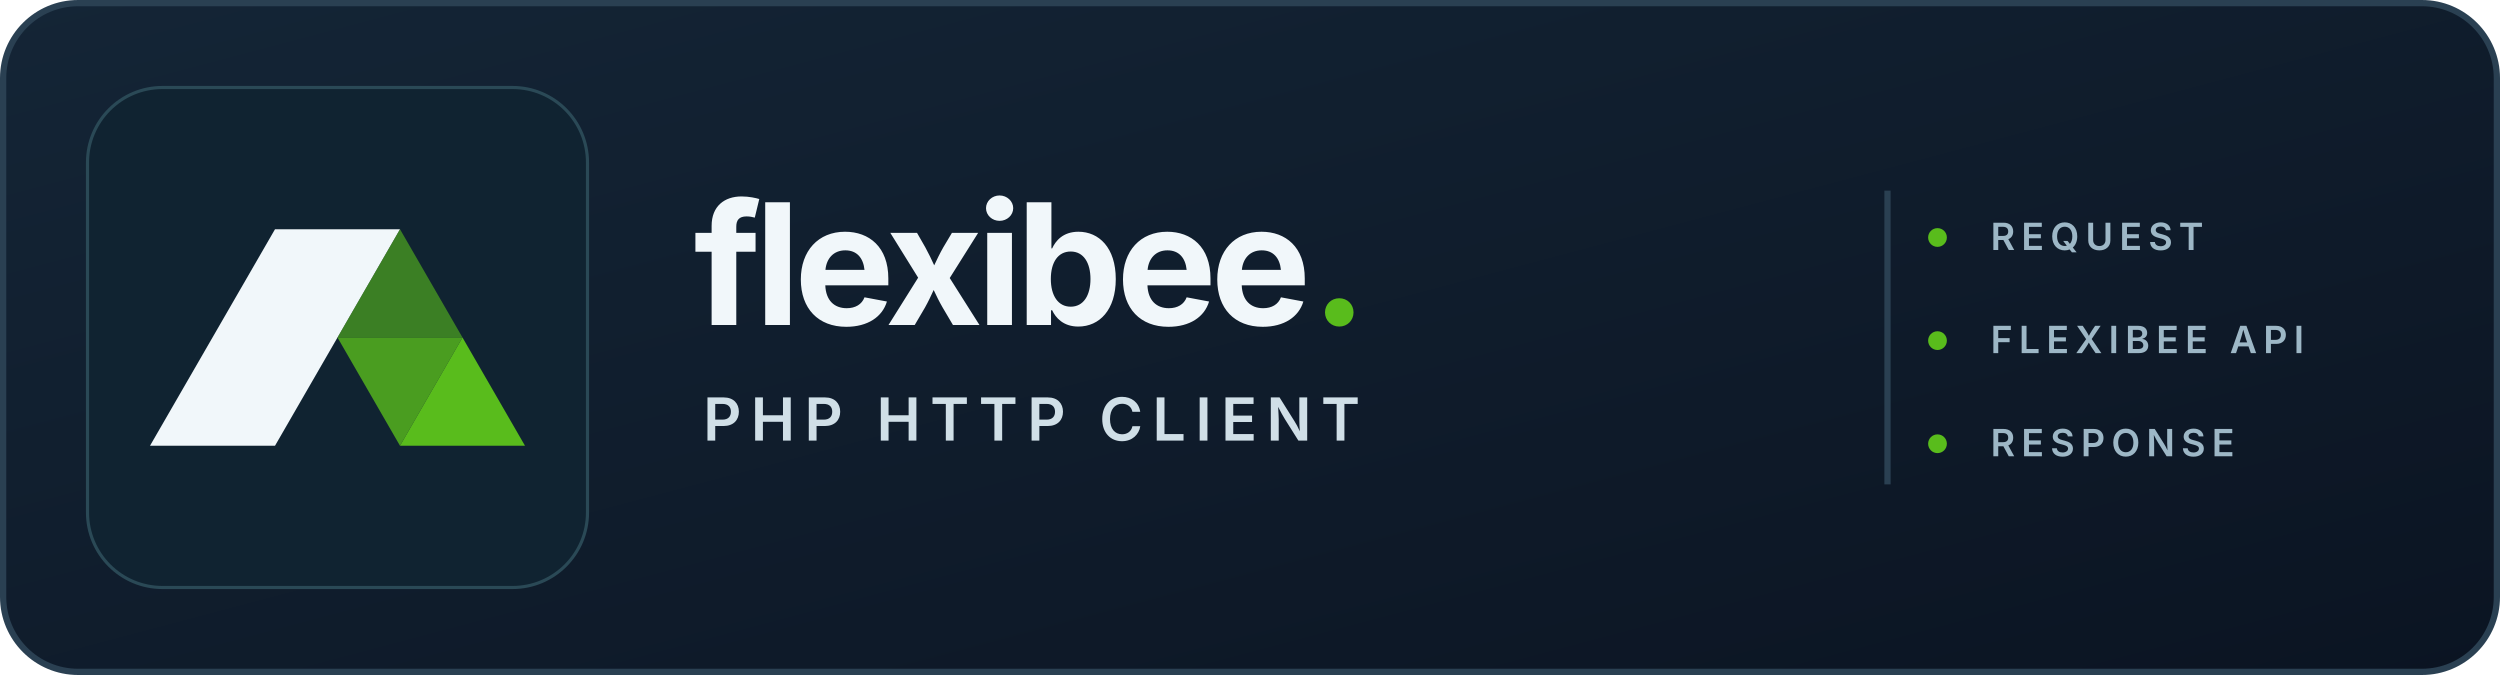
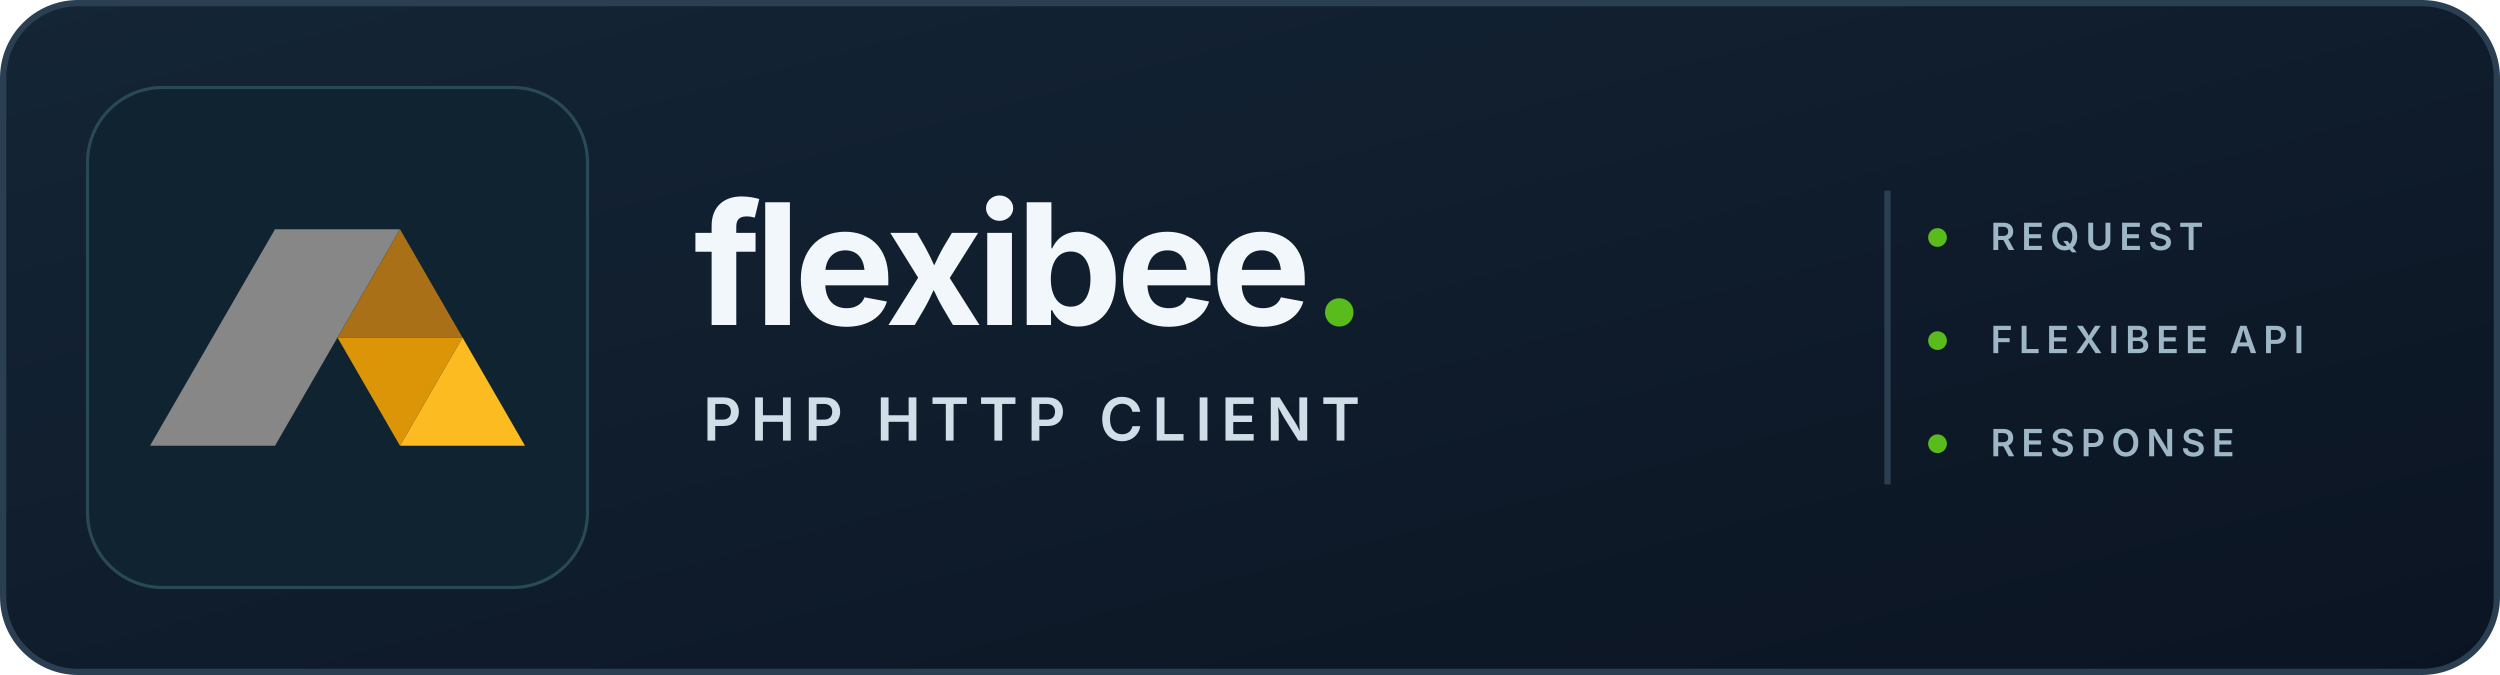
<svg xmlns="http://www.w3.org/2000/svg" width="800" height="216" viewBox="0 0 800 216" role="img" aria-labelledby="title description">
  <defs>
    <linearGradient id="panel" x2="1" y2="1">
      <stop stop-color="#142536" />
      <stop offset="1" stop-color="#0b1422" />
    </linearGradient>
  </defs>
  <rect x="1" y="1" width="798" height="214" rx="24" fill="url(#panel)" stroke="#2a4052" stroke-width="2" />
  <rect x="28" y="28" width="160" height="160" rx="24" fill="#102331" stroke="#2a4956" />
-   <g transform="translate(48 73.359)" aria-label="ABRA FlexiBee symbol adapted in Ecomail green">
-     <path d="M40 0H80L40 69.282H0Z" fill="#f1f7fa" />
-     <path d="m80 0-20 34.641h40Z" fill="#59BC1C" fill-opacity=".6" />
-     <path d="m60 34.641 20 34.641 20-34.641Z" fill="#59BC1C" fill-opacity=".8" />
-     <path d="m100 34.641-20 34.641h40Z" fill="#59BC1C" />
+   <g transform="translate(48 73.359)" aria-label="ABRA FlexiBee symbol in its original gray and gold colors">
+     <path d="M40 0H80L40 69.282H0Z" fill="#878787" />
+     <path d="m80 0-20 34.641h40Z" fill="#A97018" />
+     <path d="m60 34.641 20 34.641 20-34.641Z" fill="#DB9506" />
+     <path d="m100 34.641-20 34.641h40Z" fill="#FBBB21" />
  </g>
  <text x="222" y="104" fill="#f1f7fa" font-family="Inter, -apple-system, BlinkMacSystemFont, 'Segoe UI', sans-serif" font-size="54" font-weight="700" letter-spacing="-2">flexibee<tspan fill="#59BC1C">.</tspan>
  </text>
  <text x="225" y="141" fill="#d0dfe7" font-family="Inter, -apple-system, BlinkMacSystemFont, 'Segoe UI', sans-serif" font-size="19" font-weight="600" letter-spacing="3">PHP HTTP CLIENT</text>
  <path d="M604 61v94" stroke="#2a4052" stroke-width="2" />
  <g fill="#9db7c6" font-family="Inter, -apple-system, BlinkMacSystemFont, 'Segoe UI', sans-serif" font-size="12" font-weight="600" letter-spacing="2">
    <text x="637" y="80">REQUEST</text>
    <text x="637" y="113">FLEXIBEE API</text>
    <text x="637" y="146">RESPONSE</text>
  </g>
  <g fill="#59BC1C">
    <circle cx="620" cy="76" r="3" />
    <circle cx="620" cy="109" r="3" />
    <circle cx="620" cy="142" r="3" />
  </g>
</svg>
